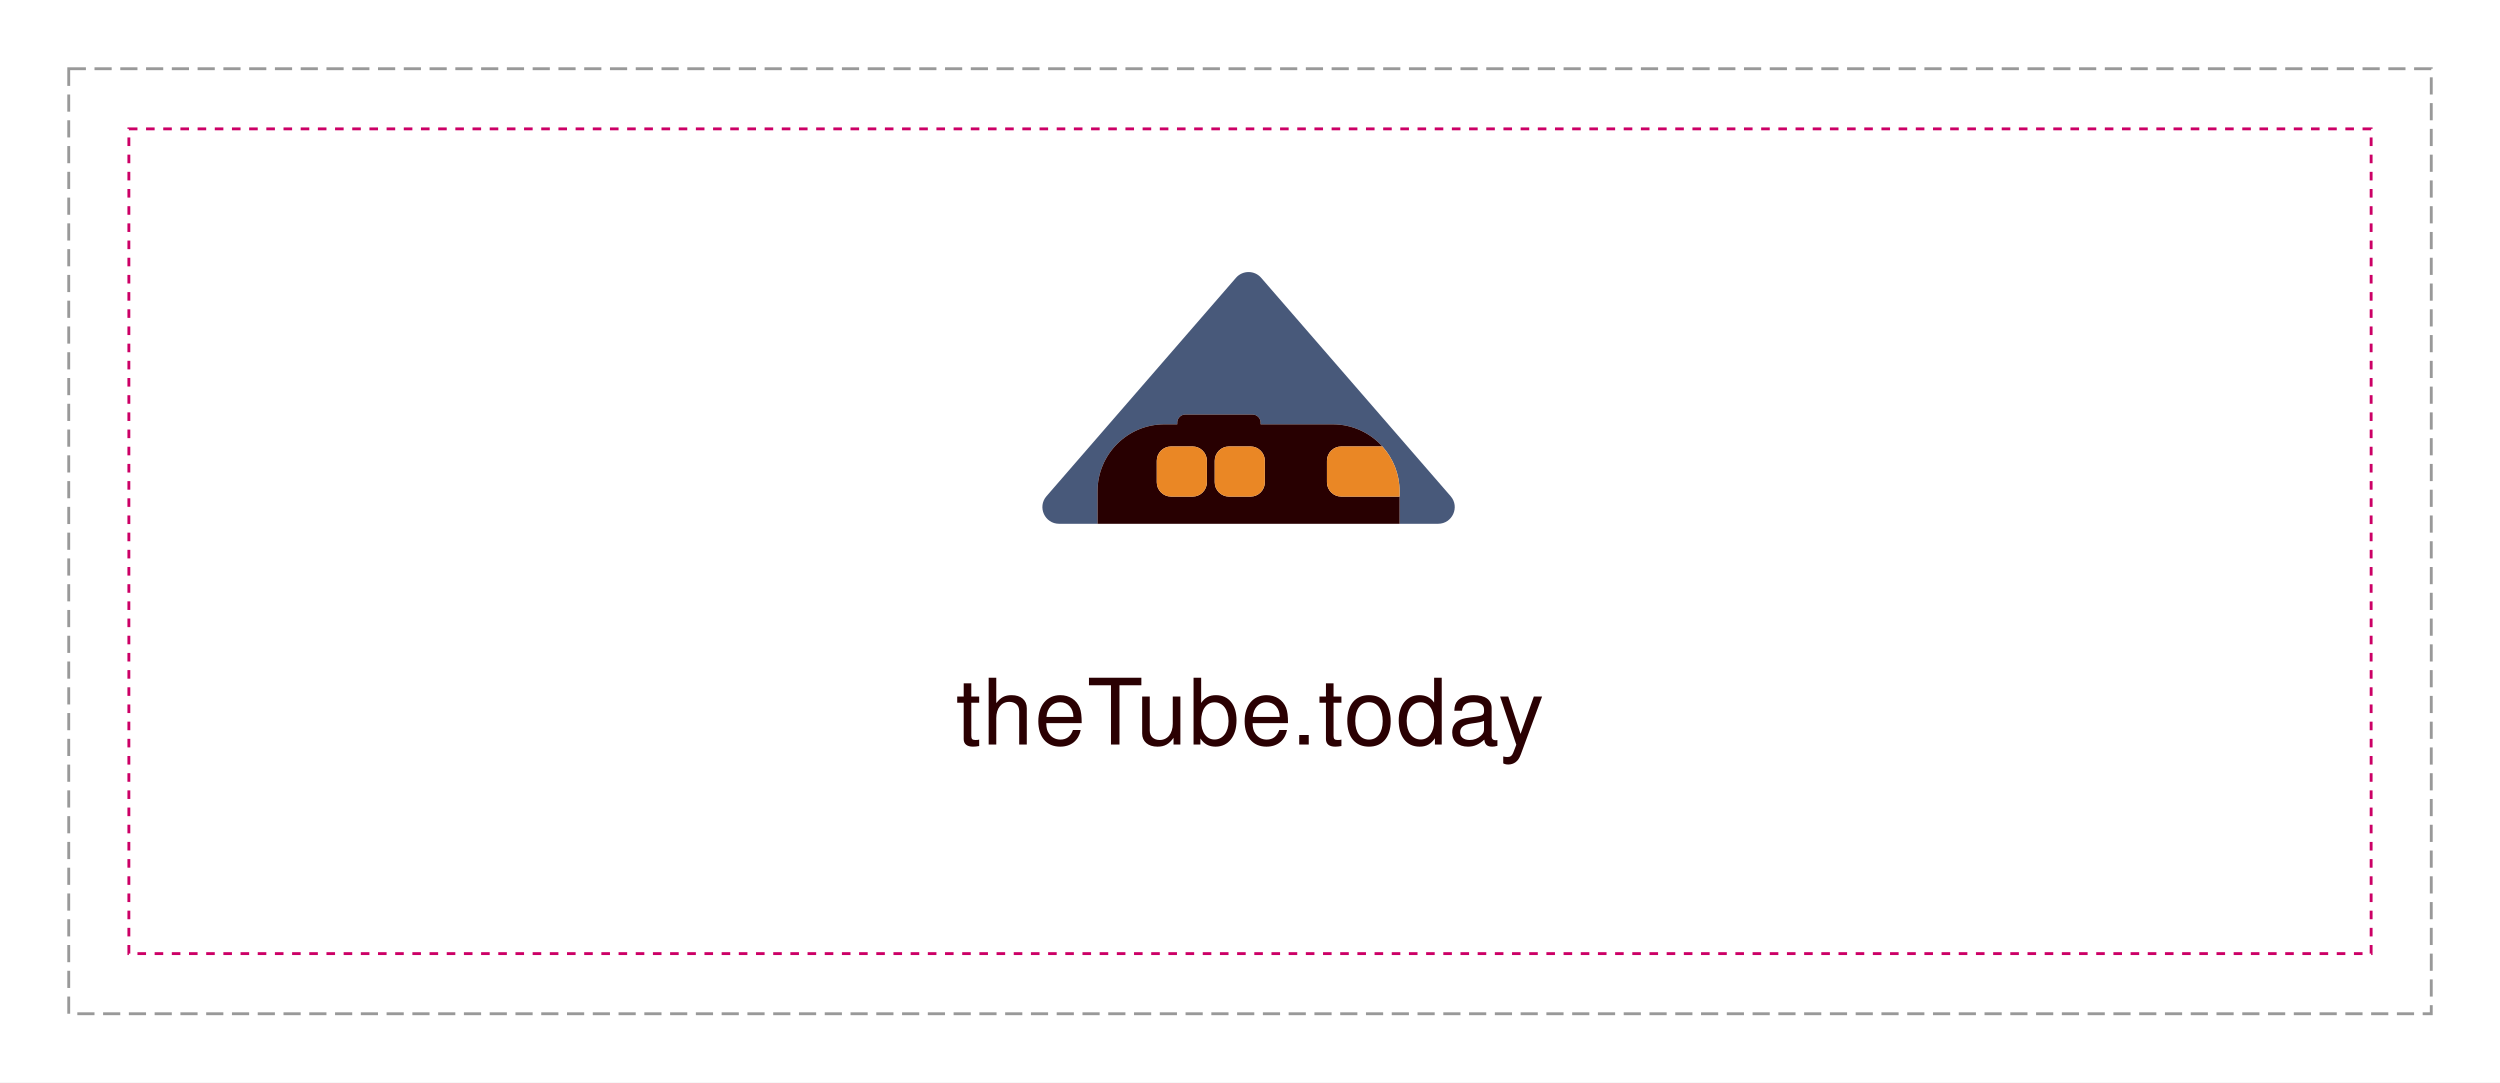
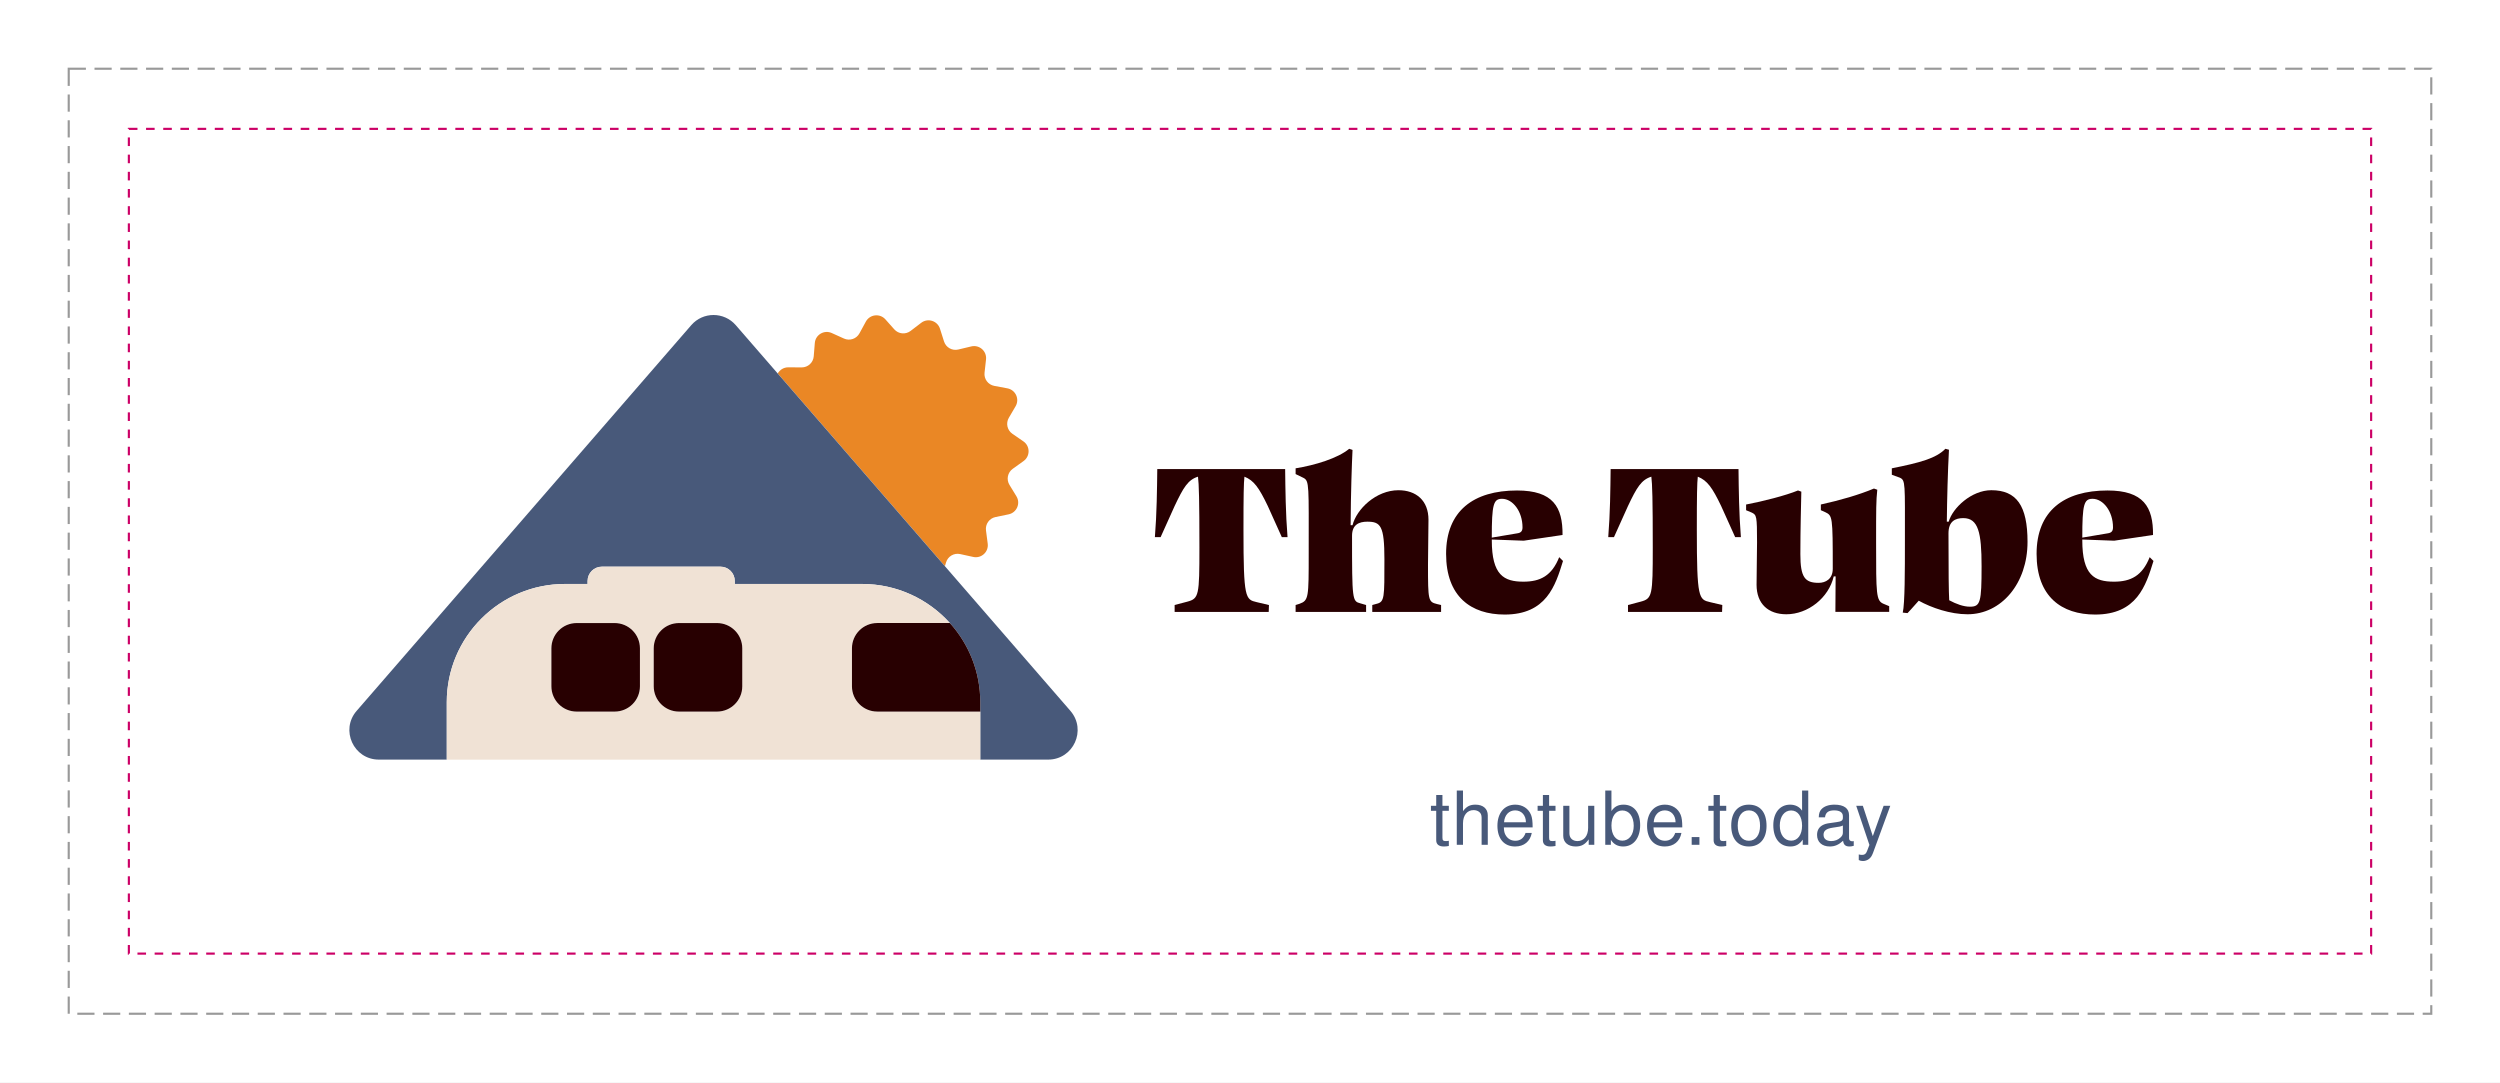
<svg xmlns="http://www.w3.org/2000/svg" viewBox="0 0 873 378" width="873" height="378">
  <defs>
    <style>
-       .card-bg { fill: #ffffff; }
-       .trim-line { fill: none; stroke: #999999; stroke-width: 1; stroke-dasharray: 6 3; }
-       .safe-line { fill: none; stroke: #cc0066; stroke-width: 1; stroke-dasharray: 3 3; }
-       .logo-house { fill: #48597a; }
-       .logo-dark { fill: #280001; }
-       .logo-accent { fill: #ea8725; }
-       .url-text { 
-         font-family: 'Poppins', system-ui, Helvetica, Arial, sans-serif;
-         font-size: 32px;
-         font-weight: 400;
-         fill: #2a0002;
-         letter-spacing: 0.5px;
-       }
+       .url-text { fill: #48597a; font-family: 'Poppins', system-ui, Helvetica, Arial, sans-serif; font-size: 26px; letter-spacing: 0.5px; }
+       .trim-line { fill: none; stroke: #999999; stroke-width: 0.75; stroke-dasharray: 6 3; }
+       .safe-line { fill: none; stroke: #cc0066; stroke-width: 0.75; stroke-dasharray: 3 3; }
    </style>
  </defs>
-   <rect class="card-bg" width="873" height="378" />
+   <rect width="873" height="378" fill="#ffffff" />
+   <g transform="translate(122, 110) scale(0.7)">
+     <path fill="#ea8725" d="m297.09,125.31l.57-1.9c.9-3.01,3.96-4.82,7.03-4.15l6.52,1.43c4.06.89,7.77-2.51,7.23-6.63l-.86-6.62c-.4-3.11,1.66-6.01,4.74-6.65l6.54-1.35c4.07-.84,6.07-5.46,3.91-9l-3.48-5.7c-1.64-2.68-.93-6.17,1.62-8l5.42-3.89c3.37-2.42,3.33-7.46-.09-9.81l-5.49-3.79c-2.59-1.78-3.36-5.26-1.77-7.97l3.37-5.76c2.1-3.58,0-8.16-4.07-8.93l-6.56-1.23c-3.09-.58-5.21-3.44-4.86-6.56l.74-6.63c.46-4.13-3.31-7.46-7.35-6.5l-6.49,1.55c-3.06.73-6.16-1.02-7.11-4.02l-2.02-6.36c-1.26-3.96-6.06-5.47-9.36-2.95l-5.3,4.05c-2.5,1.91-6.04,1.57-8.13-.78l-4.44-4.99c-2.76-3.1-7.76-2.53-9.75,1.12l-3.19,5.86c-1.5,2.76-4.88,3.89-7.74,2.59l-6.08-2.75c-3.78-1.71-8.12.84-8.45,4.98l-.54,6.65c-.25,3.13-2.88,5.54-6.02,5.52l-6.67-.04c-2.32-.01-4.25,1.26-5.27,3.07l67.55,77.85,15.86,18.28Z" />
+     <path fill="#48597a" d="m359.7,197.48l-62.61-72.17-15.86-18.28L213.68,29.18l-20.93-24.12c-5.86-6.75-16.33-6.75-22.19,0l-88.47,101.97L3.62,197.48c-8.25,9.51-1.5,24.31,11.09,24.31h33.87v-28.63c0-32.59,26.42-59,59-59h11.25v-1.48c0-3.94,3.2-7.14,7.14-7.14h59.15c3.94,0,7.14,3.2,7.14,7.14v1.48h63.47c17.39,0,33.03,7.53,43.83,19.5,9.43,10.46,15.17,24.31,15.17,39.5v28.63h33.87c12.59,0,19.34-14.8,11.09-24.31Z" />
+     <path fill="#f0e2d5" d="m263.33,197.84c-6.97,0-12.61-5.65-12.61-12.61v-18.94c0-6.97,5.65-12.61,12.61-12.61h36.23c-10.8-11.98-26.43-19.5-43.83-19.5h-63.47v-1.48c0-3.94-3.2-7.14-7.14-7.14h-59.15c-3.94,0-7.14,3.2-7.14,7.14v1.48h-11.25c-32.59,0-59,26.42-59,59v28.63h266.15v-23.95h-51.4Zm-118.38-12.61c0,6.97-5.65,12.61-12.61,12.61h-18.94c-6.97,0-12.61-5.65-12.61-12.61v-18.94c0-6.97,5.65-12.61,12.61-12.61h18.94c6.97,0,12.61,5.65,12.61,12.61v18.94Zm51.05,0c0,6.97-5.65,12.61-12.61,12.61h-18.94c-6.97,0-12.61-5.65-12.61-12.61v-18.94c0-6.97,5.65-12.61,12.61-12.61h18.94c6.97,0,12.61,5.65,12.61,12.61v18.94Z" />
+     <rect fill="#280001" x="100.78" y="153.67" width="44.17" height="44.17" rx="12.61" ry="12.61" />
+     <rect fill="#280001" x="151.83" y="153.67" width="44.17" height="44.17" rx="12.61" ry="12.61" />
+     <path fill="#280001" d="m250.72,166.28v18.94c0,6.97,5.65,12.61,12.61,12.61h51.4v-4.67c0-15.19-5.74-29.04-15.17-39.5h-36.23c-6.97,0-12.61,5.65-12.61,12.61Z" />
+     <path fill="#280001" d="m458.61,148.11h-46.92v-3.44l6.3-1.66c5.82-1.54,6.06-3.09,6.06-26.96s-.24-31.83-.71-35.4c-4.99,1.54-7.25,5.34-11.64,14.61l-7.01,15.56h-2.85c.95-11.76,1.07-23.88,1.19-33.97h63.79c.12,10.1.24,22.21,1.19,33.97h-2.85l-7.01-15.56c-4.4-9.15-6.89-12.71-11.64-14.61-.36,3.21-.48,9.03-.48,26.61,0,34.21.95,34.68,6.65,35.99l6.06,1.43-.12,3.44Z" />
+     <path fill="#280001" d="m472.04,79.33v-2.85c9.62-1.54,21.02-4.99,26.73-9.74l1.66.59c-.36,7.48-.83,20.79-.95,37.54h.95c2.02-8.08,11.76-17.46,22.92-17.46,8.79,0,14.97,5.11,14.97,14.73,0,7.13-.24,15.32-.24,22.45,0,17.82.12,18.53,4.51,19.6l2.02.48v3.44h-34.33v-3.44l2.14-.59c4.04-.95,3.92-3.09,3.92-22.21,0-16.75-1.9-18.77-8.55-18.77-4.04,0-7.6,1.43-7.6,7.01,0,32.19.12,32.67,4.16,33.73l2.85.83v3.44h-35.16v-3.44l1.9-.59c4.63-1.66,4.63-3.09,4.63-25.18,0-33.85.36-36.11-2.61-37.65l-3.92-1.9Z" />
+     <path fill="#280001" d="m605.19,109.74l-19.36,2.85-15.92-.59v.36c0,17.46,6.06,20.67,15.8,20.67,8.43,0,14.14-2.97,17.82-12.23l1.9,1.9c-3.8,12.35-8.31,26.73-29.1,26.73-16.75,0-29.22-8.91-29.22-30.29s13.66-31.6,35.4-31.6c17.94,0,22.81,8.2,22.69,22.21Zm-35.28,1.31l12.71-2.14c1.78-.24,2.61-1.07,2.61-2.97,0-7.96-4.87-14.25-10.22-14.25-4.28,0-5.11,2.73-5.11,19.36Z" />
+     <path fill="#280001" d="m684.77,148.11h-46.92v-3.44l6.3-1.66c5.82-1.54,6.06-3.09,6.06-26.96s-.24-31.83-.71-35.4c-4.99,1.54-7.25,5.34-11.64,14.61l-7.01,15.56h-2.85c.95-11.76,1.07-23.88,1.19-33.97h63.79c.12,10.1.24,22.21,1.19,33.97h-2.85l-7.01-15.56c-4.4-9.15-6.89-12.71-11.64-14.61-.36,3.21-.48,9.03-.48,26.61,0,34.21.95,34.68,6.65,35.99l6.06,1.43-.12,3.44Z" />
+     <path fill="#280001" d="m699.62,98.58l-2.85-1.19v-2.85c8.2-1.54,19.84-4.51,25.89-7.01l1.66.59c-.12,6.41-.48,18.65-.48,31.24,0,11.52,2.26,14.25,9.15,14.25,3.44,0,7.01-1.9,7.01-7.01,0-26.25-.12-26.49-3.8-28.27l-2.14-.95v-2.85c9.74-2.14,19.12-4.87,26.49-7.96l1.66.59c-.59,5.7-.59,9.15-.59,26.49,0,25.66,0,28.86,3.68,30.41l2.85,1.19v2.85h-26.84c0-5.94.12-11.76.12-17.7h-.95c-2.49,10.69-12.83,18.89-23.64,18.89-8.91,0-14.85-5.11-14.85-14.73,0-7.13.24-15.2.24-21.14,0-13.18-.24-13.66-2.61-14.85Z" />
+     <path fill="#280001" d="m782.88,142.53c-2.97,3.44-5.58,6.18-5.58,6.18l-2.38-.24c1.07-4.63,1.07-21.26,1.07-35.28,0-29.46.36-30.76-2.61-32.07l-3.92-1.43v-3.21c14.25-2.85,22.09-4.99,26.73-9.74l1.78.47c-.59,10.57-.95,24.71-1.07,35.87h.95c1.9-6.77,11.28-15.68,21.26-15.68,12.59,0,18.05,7.72,18.05,25.78,0,20.79-13.07,36.11-29.93,36.11-8.55,0-17.94-3.21-24.35-6.77Zm31.36-17.22c0-16.87-1.66-23.99-9.15-23.99-3.92,0-7.36,1.54-7.36,7.6,0,20.07.12,28.98.36,33.38,3.56,1.9,7.13,3.21,10.33,3.21,5.23,0,5.82-2.14,5.82-20.19Z" />
+     <path fill="#280001" d="m899.76,109.74l-19.36,2.85-15.92-.59v.36c0,17.46,6.06,20.67,15.8,20.67,8.43,0,14.14-2.97,17.82-12.23l1.9,1.9c-3.8,12.35-8.31,26.73-29.1,26.73-16.75,0-29.22-8.91-29.22-30.29s13.66-31.6,35.4-31.6c17.94,0,22.81,8.2,22.69,22.21Zm-35.28,1.31l12.71-2.14c1.78-.24,2.61-1.07,2.61-2.97,0-7.96-4.87-14.25-10.21-14.25-4.28,0-5.11,2.73-5.11,19.36Z" />
+   </g>
+   <text class="url-text" x="580" y="295" text-anchor="middle">thetube.today</text>
  <rect class="trim-line" x="24" y="24" width="825" height="330" />
  <rect class="safe-line" x="45" y="45" width="783" height="288" />
-   <g transform="translate(364, 95) scale(0.16)">
-     <path class="logo-house" d="m891.03,489.19l-155.1-178.77-39.29-45.28-167.32-192.86-51.84-59.75c-14.5-16.72-40.45-16.72-54.96,0l-219.16,252.6L8.97,489.19c-20.44,23.55-3.7,60.22,27.48,60.22h83.91v-70.92c0-80.72,65.43-146.15,146.15-146.15h27.86v-3.67c0-9.77,7.92-17.69,17.69-17.69h146.51c9.77,0,17.69,7.92,17.69,17.69v3.67h157.23c43.09,0,81.82,18.65,108.57,48.31,23.36,25.91,37.58,60.21,37.58,97.84v70.92h83.91c31.18,0,47.91-36.66,27.48-60.22Z" />
-     <path class="logo-dark" d="m652.31,490.07c-17.26,0-31.25-13.99-31.25-31.25v-46.92c0-17.26,13.99-31.25,31.25-31.25h89.75c-26.75-29.67-65.48-48.31-108.57-48.31h-157.23v-3.67c0-9.77-7.92-17.69-17.69-17.69h-146.51c-9.77,0-17.69,7.92-17.69,17.69v3.67h-27.86c-80.72,0-146.15,65.44-146.15,146.15v70.92h659.29v-59.34h-127.33Zm-293.25-31.25c0,17.26-13.99,31.25-31.25,31.25h-46.92c-17.26,0-31.25-13.99-31.25-31.25v-46.92c0-17.26,13.99-31.25,31.25-31.25h46.92c17.26,0,31.25,13.99,31.25,31.25v46.92Zm126.47,0c0,17.26-13.99,31.25-31.25,31.25h-46.92c-17.26,0-31.25-13.99-31.25-31.25v-46.92c0-17.26,13.99-31.25,31.25-31.25h46.92c17.26,0,31.25,13.99,31.25,31.25v46.92Z" />
-     <rect class="logo-accent" x="249.64" y="380.65" width="109.42" height="109.42" rx="31.25" ry="31.25" />
-     <rect class="logo-accent" x="376.11" y="380.65" width="109.42" height="109.42" rx="31.25" ry="31.25" />
-     <path class="logo-accent" d="m621.06,411.9v46.92c0,17.26,13.99,31.25,31.25,31.25h127.33v-11.58c0-37.63-14.22-71.93-37.58-97.84h-89.75c-17.26,0-31.25,13.99-31.25,31.25Z" />
-   </g>
-   <text class="url-text" x="436.5" y="260" text-anchor="middle">theTube.today</text>
</svg>
